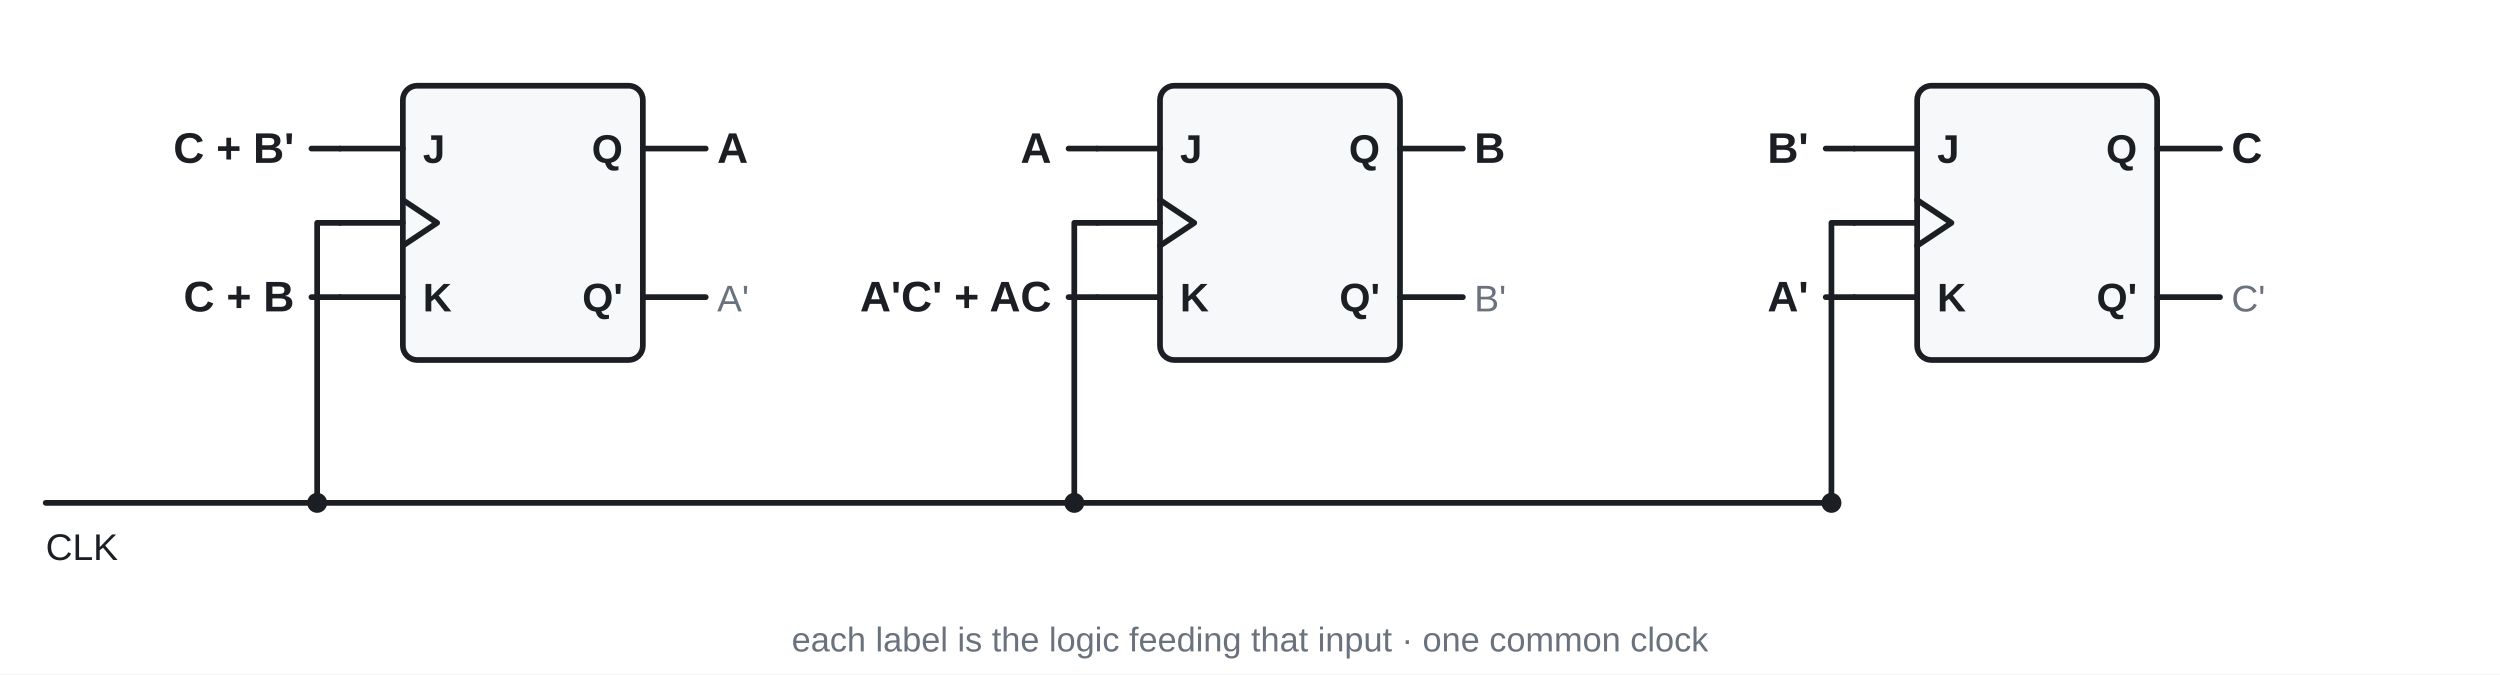
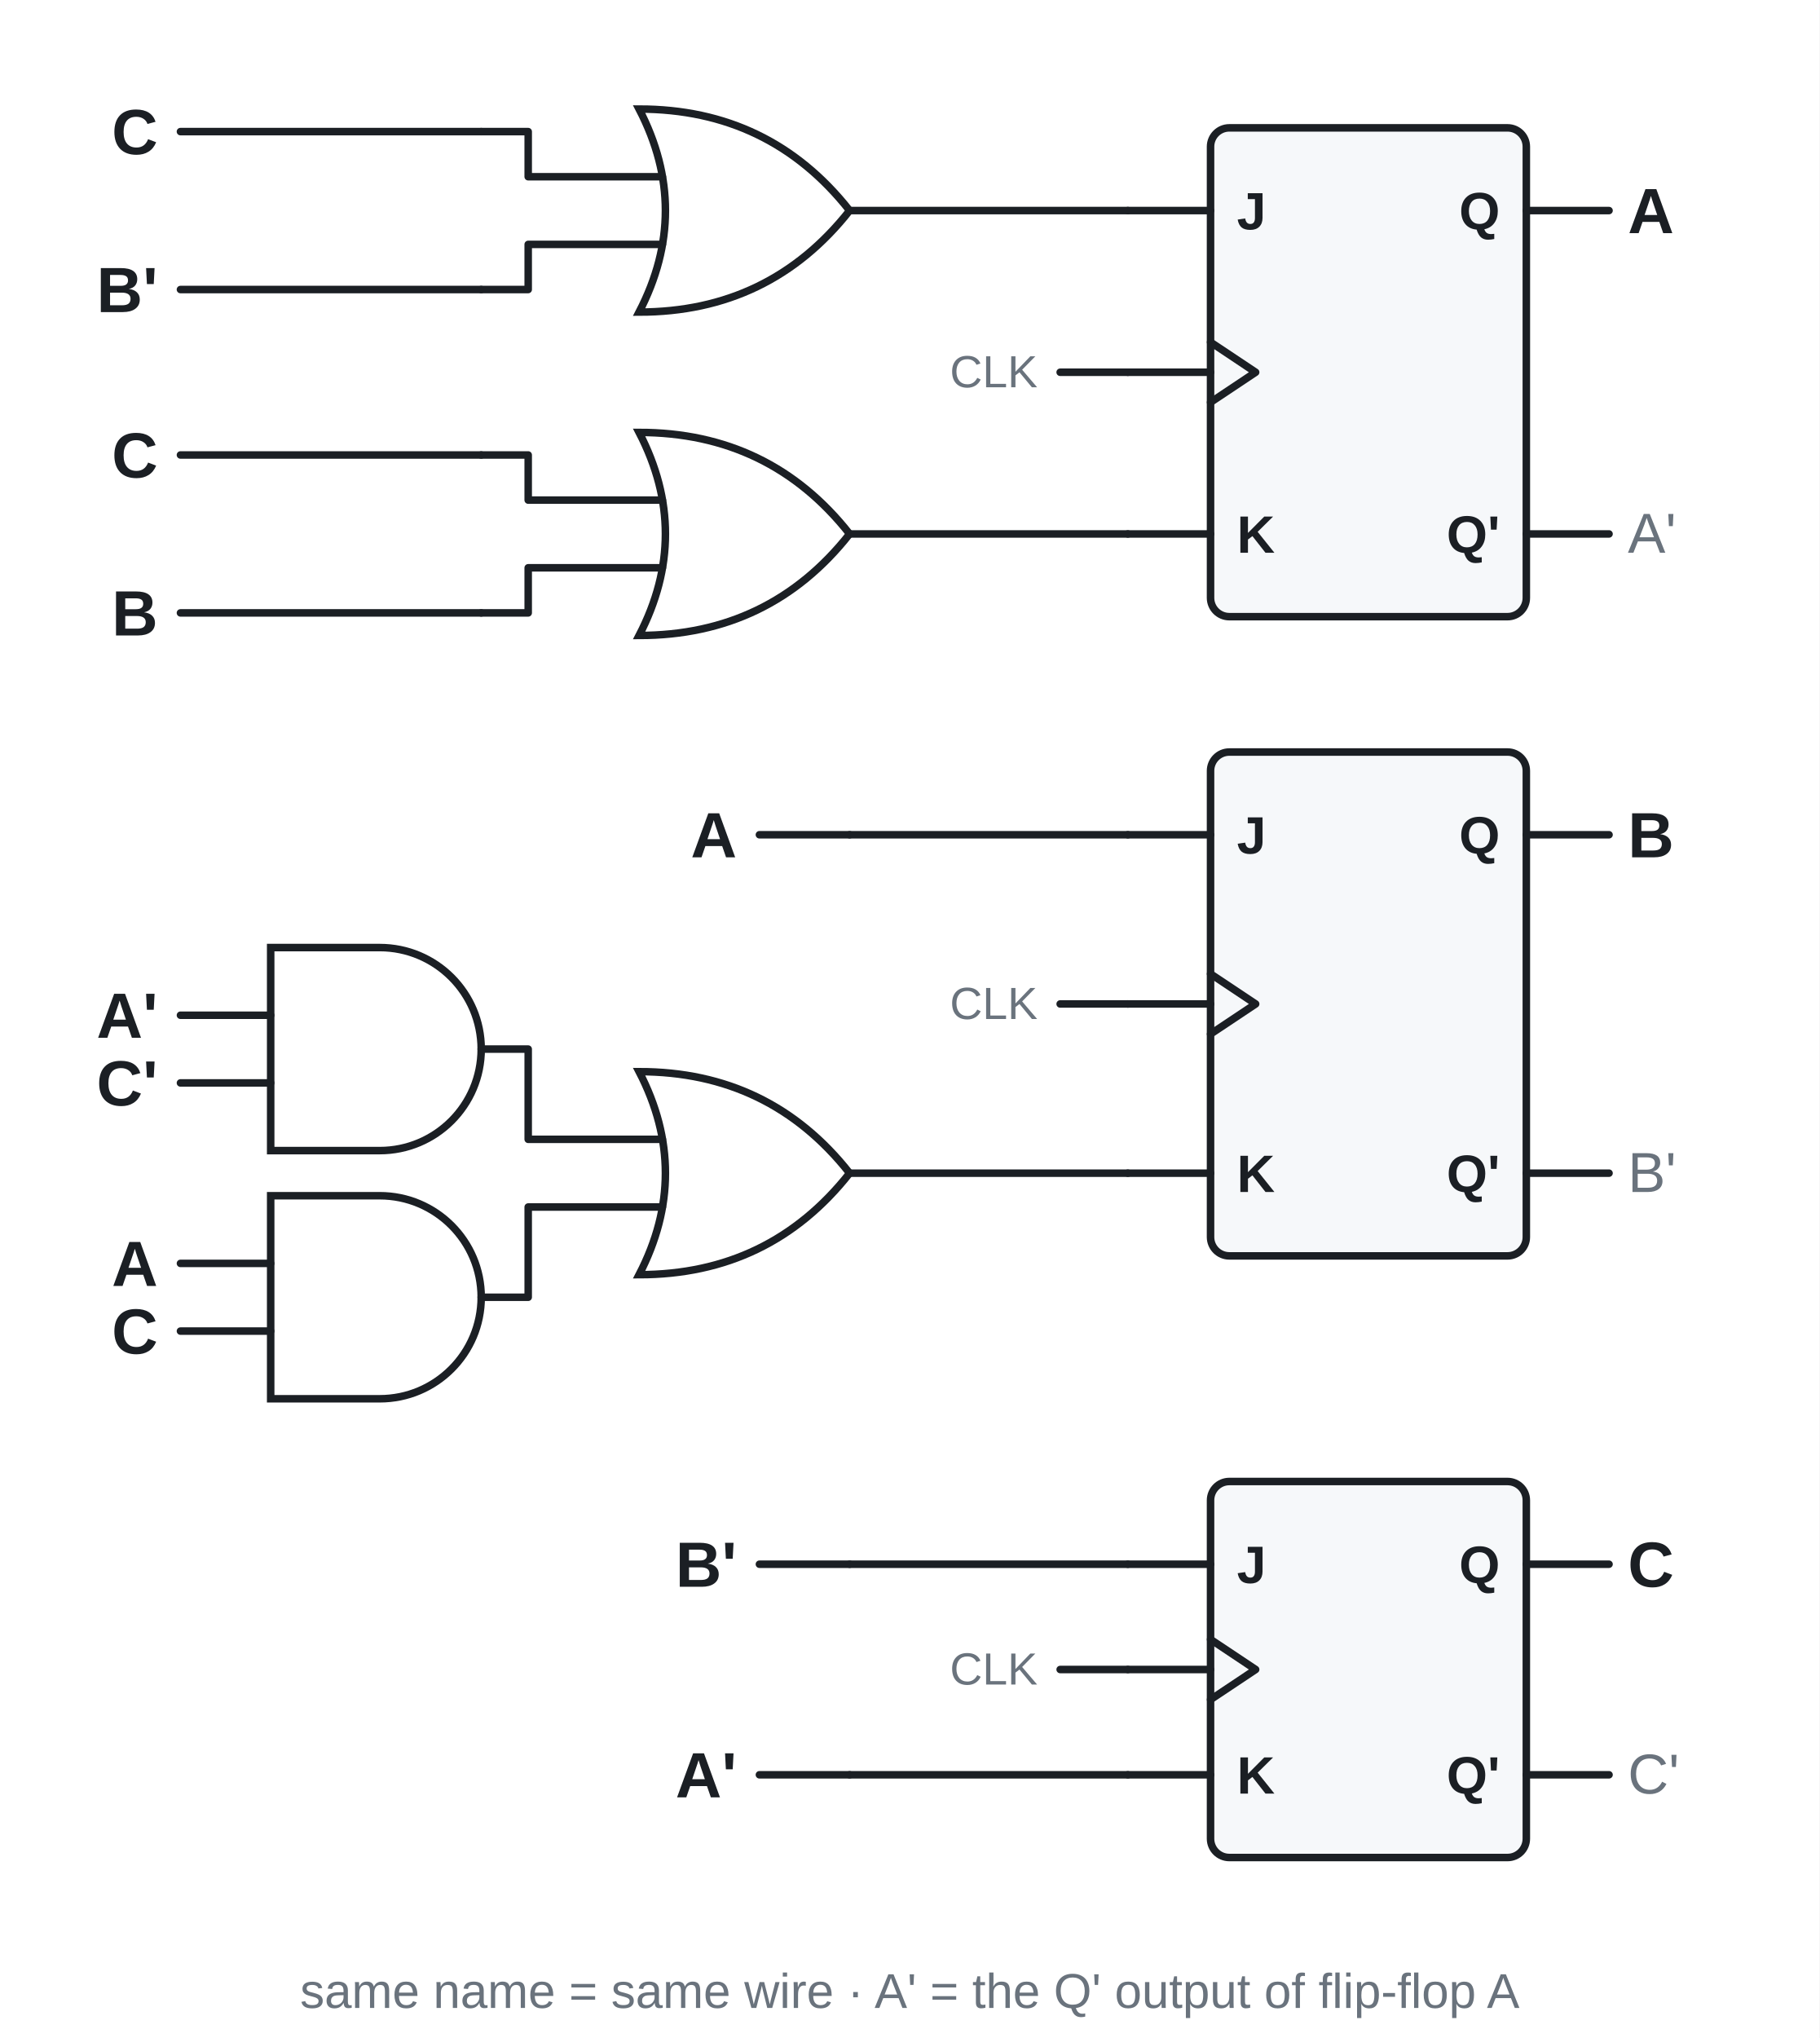
- <svg xmlns="http://www.w3.org/2000/svg" viewBox="0 0 875 236" width="875" height="236" font-family="Atkinson Hyperlegible, Verdana, Arial, sans-serif" role="img">
+ <svg xmlns="http://www.w3.org/2000/svg" viewBox="0 0 484 542.0" width="484" height="542.0" font-family="Atkinson Hyperlegible, Verdana, Arial, sans-serif" role="img">
  <rect width="100%" height="100%" fill="#ffffff" />
-   <rect x="141.0" y="30.0" width="84.0" height="96.0" rx="5" fill="#f6f8fa" stroke="#1b1f24" stroke-width="2" />
-   <polyline points="119.0,52.0 141.0,52.0" fill="none" stroke="#1b1f24" stroke-width="2" stroke-linejoin="round" stroke-linecap="round" />
-   <text x="148.0" y="57.0" font-size="14" text-anchor="start" fill="#1b1f24" font-weight="bold">J</text>
-   <polyline points="119.0,104.0 141.0,104.0" fill="none" stroke="#1b1f24" stroke-width="2" stroke-linejoin="round" stroke-linecap="round" />
-   <text x="148.0" y="109.0" font-size="14" text-anchor="start" fill="#1b1f24" font-weight="bold">K</text>
-   <polyline points="141.0,70.0 153.0,78.0 141.0,86.0" fill="none" stroke="#1b1f24" stroke-width="2" stroke-linejoin="round" stroke-linecap="round" />
-   <polyline points="119.0,78.0 141.0,78.0" fill="none" stroke="#1b1f24" stroke-width="2" stroke-linejoin="round" stroke-linecap="round" />
-   <polyline points="225.0,52.0 247.0,52.0" fill="none" stroke="#1b1f24" stroke-width="2" stroke-linejoin="round" stroke-linecap="round" />
-   <text x="218.0" y="57.0" font-size="14" text-anchor="end" fill="#1b1f24" font-weight="bold">Q</text>
-   <polyline points="225.0,104.0 247.0,104.0" fill="none" stroke="#1b1f24" stroke-width="2" stroke-linejoin="round" stroke-linecap="round" />
-   <text x="218.0" y="109.0" font-size="14" text-anchor="end" fill="#1b1f24" font-weight="bold">Q'</text>
-   <polyline points="109.0,52.0 119.0,52.0" fill="none" stroke="#1b1f24" stroke-width="2" stroke-linejoin="round" stroke-linecap="round" />
-   <text x="103.0" y="57.0" font-size="15" text-anchor="end" fill="#1b1f24" font-weight="bold">C + B'</text>
-   <polyline points="109.0,104.0 119.0,104.0" fill="none" stroke="#1b1f24" stroke-width="2" stroke-linejoin="round" stroke-linecap="round" />
-   <text x="103.0" y="109.0" font-size="15" text-anchor="end" fill="#1b1f24" font-weight="bold">C + B</text>
-   <text x="251.0" y="57.0" font-size="15" text-anchor="start" fill="#1b1f24" font-weight="bold">A</text>
-   <text x="251.0" y="109.0" font-size="13" text-anchor="start" fill="#6a737d" font-weight="normal">A'</text>
-   <rect x="406.0" y="30.0" width="84.0" height="96.0" rx="5" fill="#f6f8fa" stroke="#1b1f24" stroke-width="2" />
-   <polyline points="384.0,52.0 406.0,52.0" fill="none" stroke="#1b1f24" stroke-width="2" stroke-linejoin="round" stroke-linecap="round" />
-   <text x="413.0" y="57.0" font-size="14" text-anchor="start" fill="#1b1f24" font-weight="bold">J</text>
-   <polyline points="384.0,104.0 406.0,104.0" fill="none" stroke="#1b1f24" stroke-width="2" stroke-linejoin="round" stroke-linecap="round" />
-   <text x="413.0" y="109.0" font-size="14" text-anchor="start" fill="#1b1f24" font-weight="bold">K</text>
-   <polyline points="406.0,70.0 418.0,78.0 406.0,86.0" fill="none" stroke="#1b1f24" stroke-width="2" stroke-linejoin="round" stroke-linecap="round" />
-   <polyline points="384.0,78.0 406.0,78.0" fill="none" stroke="#1b1f24" stroke-width="2" stroke-linejoin="round" stroke-linecap="round" />
-   <polyline points="490.0,52.0 512.0,52.0" fill="none" stroke="#1b1f24" stroke-width="2" stroke-linejoin="round" stroke-linecap="round" />
-   <text x="483.0" y="57.0" font-size="14" text-anchor="end" fill="#1b1f24" font-weight="bold">Q</text>
-   <polyline points="490.0,104.0 512.0,104.0" fill="none" stroke="#1b1f24" stroke-width="2" stroke-linejoin="round" stroke-linecap="round" />
-   <text x="483.0" y="109.0" font-size="14" text-anchor="end" fill="#1b1f24" font-weight="bold">Q'</text>
-   <polyline points="374.0,52.0 384.0,52.0" fill="none" stroke="#1b1f24" stroke-width="2" stroke-linejoin="round" stroke-linecap="round" />
-   <text x="368.0" y="57.0" font-size="15" text-anchor="end" fill="#1b1f24" font-weight="bold">A</text>
-   <polyline points="374.0,104.0 384.0,104.0" fill="none" stroke="#1b1f24" stroke-width="2" stroke-linejoin="round" stroke-linecap="round" />
-   <text x="368.0" y="109.0" font-size="15" text-anchor="end" fill="#1b1f24" font-weight="bold">A'C' + AC</text>
-   <text x="516.0" y="57.0" font-size="15" text-anchor="start" fill="#1b1f24" font-weight="bold">B</text>
-   <text x="516.0" y="109.0" font-size="13" text-anchor="start" fill="#6a737d" font-weight="normal">B'</text>
-   <rect x="671.0" y="30.0" width="84.0" height="96.0" rx="5" fill="#f6f8fa" stroke="#1b1f24" stroke-width="2" />
-   <polyline points="649.0,52.0 671.0,52.0" fill="none" stroke="#1b1f24" stroke-width="2" stroke-linejoin="round" stroke-linecap="round" />
-   <text x="678.0" y="57.0" font-size="14" text-anchor="start" fill="#1b1f24" font-weight="bold">J</text>
-   <polyline points="649.0,104.0 671.0,104.0" fill="none" stroke="#1b1f24" stroke-width="2" stroke-linejoin="round" stroke-linecap="round" />
-   <text x="678.0" y="109.0" font-size="14" text-anchor="start" fill="#1b1f24" font-weight="bold">K</text>
-   <polyline points="671.0,70.0 683.0,78.0 671.0,86.0" fill="none" stroke="#1b1f24" stroke-width="2" stroke-linejoin="round" stroke-linecap="round" />
-   <polyline points="649.0,78.0 671.0,78.0" fill="none" stroke="#1b1f24" stroke-width="2" stroke-linejoin="round" stroke-linecap="round" />
-   <polyline points="755.0,52.0 777.0,52.0" fill="none" stroke="#1b1f24" stroke-width="2" stroke-linejoin="round" stroke-linecap="round" />
-   <text x="748.0" y="57.0" font-size="14" text-anchor="end" fill="#1b1f24" font-weight="bold">Q</text>
-   <polyline points="755.0,104.0 777.0,104.0" fill="none" stroke="#1b1f24" stroke-width="2" stroke-linejoin="round" stroke-linecap="round" />
-   <text x="748.0" y="109.0" font-size="14" text-anchor="end" fill="#1b1f24" font-weight="bold">Q'</text>
-   <polyline points="639.0,52.0 649.0,52.0" fill="none" stroke="#1b1f24" stroke-width="2" stroke-linejoin="round" stroke-linecap="round" />
-   <text x="633.0" y="57.0" font-size="15" text-anchor="end" fill="#1b1f24" font-weight="bold">B'</text>
-   <polyline points="639.0,104.0 649.0,104.0" fill="none" stroke="#1b1f24" stroke-width="2" stroke-linejoin="round" stroke-linecap="round" />
-   <text x="633.0" y="109.0" font-size="15" text-anchor="end" fill="#1b1f24" font-weight="bold">A'</text>
-   <text x="781.0" y="57.0" font-size="15" text-anchor="start" fill="#1b1f24" font-weight="bold">C</text>
-   <text x="781.0" y="109.0" font-size="13" text-anchor="start" fill="#6a737d" font-weight="normal">C'</text>
-   <polyline points="16.0,176.0 641.0,176.0" fill="none" stroke="#1b1f24" stroke-width="2" stroke-linejoin="round" stroke-linecap="round" />
-   <text x="16.0" y="196.0" font-size="13" text-anchor="start" fill="#1b1f24" font-weight="normal">CLK</text>
-   <polyline points="111.0,176.0 111.0,78.0 119.0,78.0" fill="none" stroke="#1b1f24" stroke-width="2" stroke-linejoin="round" stroke-linecap="round" />
-   <circle cx="111.0" cy="176.0" r="3.5" fill="#1b1f24" />
-   <polyline points="376.0,176.0 376.0,78.0 384.0,78.0" fill="none" stroke="#1b1f24" stroke-width="2" stroke-linejoin="round" stroke-linecap="round" />
-   <circle cx="376.0" cy="176.0" r="3.5" fill="#1b1f24" />
-   <polyline points="641.0,176.0 641.0,78.0 649.0,78.0" fill="none" stroke="#1b1f24" stroke-width="2" stroke-linejoin="round" stroke-linecap="round" />
-   <circle cx="641.0" cy="176.0" r="3.5" fill="#1b1f24" />
-   <text x="437.5" y="228.0" font-size="12" text-anchor="middle" fill="#6a737d" font-weight="normal">each label is the logic feeding that input · one common clock</text>
+   <rect x="322.0" y="34.0" width="84.0" height="130.0" rx="5" fill="#f6f8fa" stroke="#1b1f24" stroke-width="2" />
+   <polyline points="300.0,56.0 322.0,56.0" fill="none" stroke="#1b1f24" stroke-width="2" stroke-linejoin="round" stroke-linecap="round" />
+   <text x="329.0" y="61.0" font-size="14" text-anchor="start" fill="#1b1f24" font-weight="bold">J</text>
+   <polyline points="300.0,142.0 322.0,142.0" fill="none" stroke="#1b1f24" stroke-width="2" stroke-linejoin="round" stroke-linecap="round" />
+   <text x="329.0" y="147.0" font-size="14" text-anchor="start" fill="#1b1f24" font-weight="bold">K</text>
+   <polyline points="322.0,91.0 334.0,99.0 322.0,107.0" fill="none" stroke="#1b1f24" stroke-width="2" stroke-linejoin="round" stroke-linecap="round" />
+   <polyline points="300.0,99.0 322.0,99.0" fill="none" stroke="#1b1f24" stroke-width="2" stroke-linejoin="round" stroke-linecap="round" />
+   <polyline points="406.0,56.0 428.0,56.0" fill="none" stroke="#1b1f24" stroke-width="2" stroke-linejoin="round" stroke-linecap="round" />
+   <text x="399.0" y="61.0" font-size="14" text-anchor="end" fill="#1b1f24" font-weight="bold">Q</text>
+   <polyline points="406.0,142.0 428.0,142.0" fill="none" stroke="#1b1f24" stroke-width="2" stroke-linejoin="round" stroke-linecap="round" />
+   <text x="399.0" y="147.0" font-size="14" text-anchor="end" fill="#1b1f24" font-weight="bold">Q'</text>
+   <path d="M170,29.0 Q204.72,29.0 226,56.0 Q204.72,83.0 170,83.0 Q184.0,56.0 170,29.0 Z" fill="#fff" stroke="#1b1f24" stroke-width="2" />
+   <polyline points="48.0,35.0 128.0,35.0" fill="none" stroke="#1b1f24" stroke-width="2" stroke-linejoin="round" stroke-linecap="round" />
+   <text x="42.0" y="41.0" font-size="17" text-anchor="end" fill="#1b1f24" font-weight="bold">C</text>
+   <polyline points="128.0,35.0 140.5,35.0 140.5,47.0 176.2,47.0" fill="none" stroke="#1b1f24" stroke-width="2" stroke-linejoin="round" stroke-linecap="round" />
+   <polyline points="48.0,77.0 128.0,77.0" fill="none" stroke="#1b1f24" stroke-width="2" stroke-linejoin="round" stroke-linecap="round" />
+   <text x="42.0" y="83.0" font-size="17" text-anchor="end" fill="#1b1f24" font-weight="bold">B'</text>
+   <polyline points="128.0,77.0 140.5,77.0 140.5,65.0 176.2,65.0" fill="none" stroke="#1b1f24" stroke-width="2" stroke-linejoin="round" stroke-linecap="round" />
+   <polyline points="226.0,56.0 300.0,56.0" fill="none" stroke="#1b1f24" stroke-width="2" stroke-linejoin="round" stroke-linecap="round" />
+   <path d="M170,115.0 Q204.72,115.0 226,142.0 Q204.72,169.0 170,169.0 Q184.0,142.0 170,115.0 Z" fill="#fff" stroke="#1b1f24" stroke-width="2" />
+   <polyline points="48.0,121.0 128.0,121.0" fill="none" stroke="#1b1f24" stroke-width="2" stroke-linejoin="round" stroke-linecap="round" />
+   <text x="42.0" y="127.0" font-size="17" text-anchor="end" fill="#1b1f24" font-weight="bold">C</text>
+   <polyline points="128.0,121.0 140.5,121.0 140.5,133.0 176.2,133.0" fill="none" stroke="#1b1f24" stroke-width="2" stroke-linejoin="round" stroke-linecap="round" />
+   <polyline points="48.0,163.0 128.0,163.0" fill="none" stroke="#1b1f24" stroke-width="2" stroke-linejoin="round" stroke-linecap="round" />
+   <text x="42.0" y="169.0" font-size="17" text-anchor="end" fill="#1b1f24" font-weight="bold">B</text>
+   <polyline points="128.0,163.0 140.5,163.0 140.5,151.0 176.2,151.0" fill="none" stroke="#1b1f24" stroke-width="2" stroke-linejoin="round" stroke-linecap="round" />
+   <polyline points="226.0,142.0 300.0,142.0" fill="none" stroke="#1b1f24" stroke-width="2" stroke-linejoin="round" stroke-linecap="round" />
+   <polyline points="282.0,99.0 300.0,99.0" fill="none" stroke="#1b1f24" stroke-width="2" stroke-linejoin="round" stroke-linecap="round" />
+   <text x="276.0" y="103.0" font-size="12" text-anchor="end" fill="#6a737d" font-weight="normal">CLK</text>
+   <text x="433.0" y="62.0" font-size="17" text-anchor="start" fill="#1b1f24" font-weight="bold">A</text>
+   <text x="433.0" y="147.0" font-size="15" text-anchor="start" fill="#6a737d" font-weight="normal">A'</text>
+   <rect x="322.0" y="200.0" width="84.0" height="134.0" rx="5" fill="#f6f8fa" stroke="#1b1f24" stroke-width="2" />
+   <polyline points="300.0,222.0 322.0,222.0" fill="none" stroke="#1b1f24" stroke-width="2" stroke-linejoin="round" stroke-linecap="round" />
+   <text x="329.0" y="227.0" font-size="14" text-anchor="start" fill="#1b1f24" font-weight="bold">J</text>
+   <polyline points="300.0,312.0 322.0,312.0" fill="none" stroke="#1b1f24" stroke-width="2" stroke-linejoin="round" stroke-linecap="round" />
+   <text x="329.0" y="317.0" font-size="14" text-anchor="start" fill="#1b1f24" font-weight="bold">K</text>
+   <polyline points="322.0,259.0 334.0,267.0 322.0,275.0" fill="none" stroke="#1b1f24" stroke-width="2" stroke-linejoin="round" stroke-linecap="round" />
+   <polyline points="300.0,267.0 322.0,267.0" fill="none" stroke="#1b1f24" stroke-width="2" stroke-linejoin="round" stroke-linecap="round" />
+   <polyline points="406.0,222.0 428.0,222.0" fill="none" stroke="#1b1f24" stroke-width="2" stroke-linejoin="round" stroke-linecap="round" />
+   <text x="399.0" y="227.0" font-size="14" text-anchor="end" fill="#1b1f24" font-weight="bold">Q</text>
+   <polyline points="406.0,312.0 428.0,312.0" fill="none" stroke="#1b1f24" stroke-width="2" stroke-linejoin="round" stroke-linecap="round" />
+   <text x="399.0" y="317.0" font-size="14" text-anchor="end" fill="#1b1f24" font-weight="bold">Q'</text>
+   <polyline points="202.0,222.0 226.0,222.0" fill="none" stroke="#1b1f24" stroke-width="2" stroke-linejoin="round" stroke-linecap="round" />
+   <text x="196.0" y="228.0" font-size="17" text-anchor="end" fill="#1b1f24" font-weight="bold">A</text>
+   <polyline points="226.0,222.0 300.0,222.0" fill="none" stroke="#1b1f24" stroke-width="2" stroke-linejoin="round" stroke-linecap="round" />
+   <path d="M170,285.0 Q204.72,285.0 226,312.0 Q204.72,339.0 170,339.0 Q184.0,312.0 170,285.0 Z" fill="#fff" stroke="#1b1f24" stroke-width="2" />
+   <path d="M72,252.0 H101.0 A27.0,27.0 0 0 1 101.0,306.0 H72 Z" fill="#fff" stroke="#1b1f24" stroke-width="2" />
+   <polyline points="48.0,270.0 72.0,270.0" fill="none" stroke="#1b1f24" stroke-width="2" stroke-linejoin="round" stroke-linecap="round" />
+   <text x="42.0" y="276.0" font-size="17" text-anchor="end" fill="#1b1f24" font-weight="bold">A'</text>
+   <polyline points="48.0,288.0 72.0,288.0" fill="none" stroke="#1b1f24" stroke-width="2" stroke-linejoin="round" stroke-linecap="round" />
+   <text x="42.0" y="294.0" font-size="17" text-anchor="end" fill="#1b1f24" font-weight="bold">C'</text>
+   <polyline points="128.0,279.0 140.5,279.0 140.5,303.0 176.2,303.0" fill="none" stroke="#1b1f24" stroke-width="2" stroke-linejoin="round" stroke-linecap="round" />
+   <path d="M72,318.0 H101.0 A27.0,27.0 0 0 1 101.0,372.0 H72 Z" fill="#fff" stroke="#1b1f24" stroke-width="2" />
+   <polyline points="48.0,336.0 72.0,336.0" fill="none" stroke="#1b1f24" stroke-width="2" stroke-linejoin="round" stroke-linecap="round" />
+   <text x="42.0" y="342.0" font-size="17" text-anchor="end" fill="#1b1f24" font-weight="bold">A</text>
+   <polyline points="48.0,354.0 72.0,354.0" fill="none" stroke="#1b1f24" stroke-width="2" stroke-linejoin="round" stroke-linecap="round" />
+   <text x="42.0" y="360.0" font-size="17" text-anchor="end" fill="#1b1f24" font-weight="bold">C</text>
+   <polyline points="128.0,345.0 140.5,345.0 140.5,321.0 176.2,321.0" fill="none" stroke="#1b1f24" stroke-width="2" stroke-linejoin="round" stroke-linecap="round" />
+   <polyline points="226.0,312.0 300.0,312.0" fill="none" stroke="#1b1f24" stroke-width="2" stroke-linejoin="round" stroke-linecap="round" />
+   <polyline points="282.0,267.0 300.0,267.0" fill="none" stroke="#1b1f24" stroke-width="2" stroke-linejoin="round" stroke-linecap="round" />
+   <text x="276.0" y="271.0" font-size="12" text-anchor="end" fill="#6a737d" font-weight="normal">CLK</text>
+   <text x="433.0" y="228.0" font-size="17" text-anchor="start" fill="#1b1f24" font-weight="bold">B</text>
+   <text x="433.0" y="317.0" font-size="15" text-anchor="start" fill="#6a737d" font-weight="normal">B'</text>
+   <rect x="322.0" y="394.0" width="84.0" height="100.0" rx="5" fill="#f6f8fa" stroke="#1b1f24" stroke-width="2" />
+   <polyline points="300.0,416.0 322.0,416.0" fill="none" stroke="#1b1f24" stroke-width="2" stroke-linejoin="round" stroke-linecap="round" />
+   <text x="329.0" y="421.0" font-size="14" text-anchor="start" fill="#1b1f24" font-weight="bold">J</text>
+   <polyline points="300.0,472.0 322.0,472.0" fill="none" stroke="#1b1f24" stroke-width="2" stroke-linejoin="round" stroke-linecap="round" />
+   <text x="329.0" y="477.0" font-size="14" text-anchor="start" fill="#1b1f24" font-weight="bold">K</text>
+   <polyline points="322.0,436.0 334.0,444.0 322.0,452.0" fill="none" stroke="#1b1f24" stroke-width="2" stroke-linejoin="round" stroke-linecap="round" />
+   <polyline points="300.0,444.0 322.0,444.0" fill="none" stroke="#1b1f24" stroke-width="2" stroke-linejoin="round" stroke-linecap="round" />
+   <polyline points="406.0,416.0 428.0,416.0" fill="none" stroke="#1b1f24" stroke-width="2" stroke-linejoin="round" stroke-linecap="round" />
+   <text x="399.0" y="421.0" font-size="14" text-anchor="end" fill="#1b1f24" font-weight="bold">Q</text>
+   <polyline points="406.0,472.0 428.0,472.0" fill="none" stroke="#1b1f24" stroke-width="2" stroke-linejoin="round" stroke-linecap="round" />
+   <text x="399.0" y="477.0" font-size="14" text-anchor="end" fill="#1b1f24" font-weight="bold">Q'</text>
+   <polyline points="202.0,416.0 226.0,416.0" fill="none" stroke="#1b1f24" stroke-width="2" stroke-linejoin="round" stroke-linecap="round" />
+   <text x="196.0" y="422.0" font-size="17" text-anchor="end" fill="#1b1f24" font-weight="bold">B'</text>
+   <polyline points="226.0,416.0 300.0,416.0" fill="none" stroke="#1b1f24" stroke-width="2" stroke-linejoin="round" stroke-linecap="round" />
+   <polyline points="202.0,472.0 226.0,472.0" fill="none" stroke="#1b1f24" stroke-width="2" stroke-linejoin="round" stroke-linecap="round" />
+   <text x="196.0" y="478.0" font-size="17" text-anchor="end" fill="#1b1f24" font-weight="bold">A'</text>
+   <polyline points="226.0,472.0 300.0,472.0" fill="none" stroke="#1b1f24" stroke-width="2" stroke-linejoin="round" stroke-linecap="round" />
+   <polyline points="282.0,444.0 300.0,444.0" fill="none" stroke="#1b1f24" stroke-width="2" stroke-linejoin="round" stroke-linecap="round" />
+   <text x="276.0" y="448.0" font-size="12" text-anchor="end" fill="#6a737d" font-weight="normal">CLK</text>
+   <text x="433.0" y="422.0" font-size="17" text-anchor="start" fill="#1b1f24" font-weight="bold">C</text>
+   <text x="433.0" y="477.0" font-size="15" text-anchor="start" fill="#6a737d" font-weight="normal">C'</text>
+   <text x="242.0" y="534.0" font-size="13" text-anchor="middle" fill="#6a737d" font-weight="normal">same name = same wire · A' = the Q' output of flip-flop A</text>
</svg>
